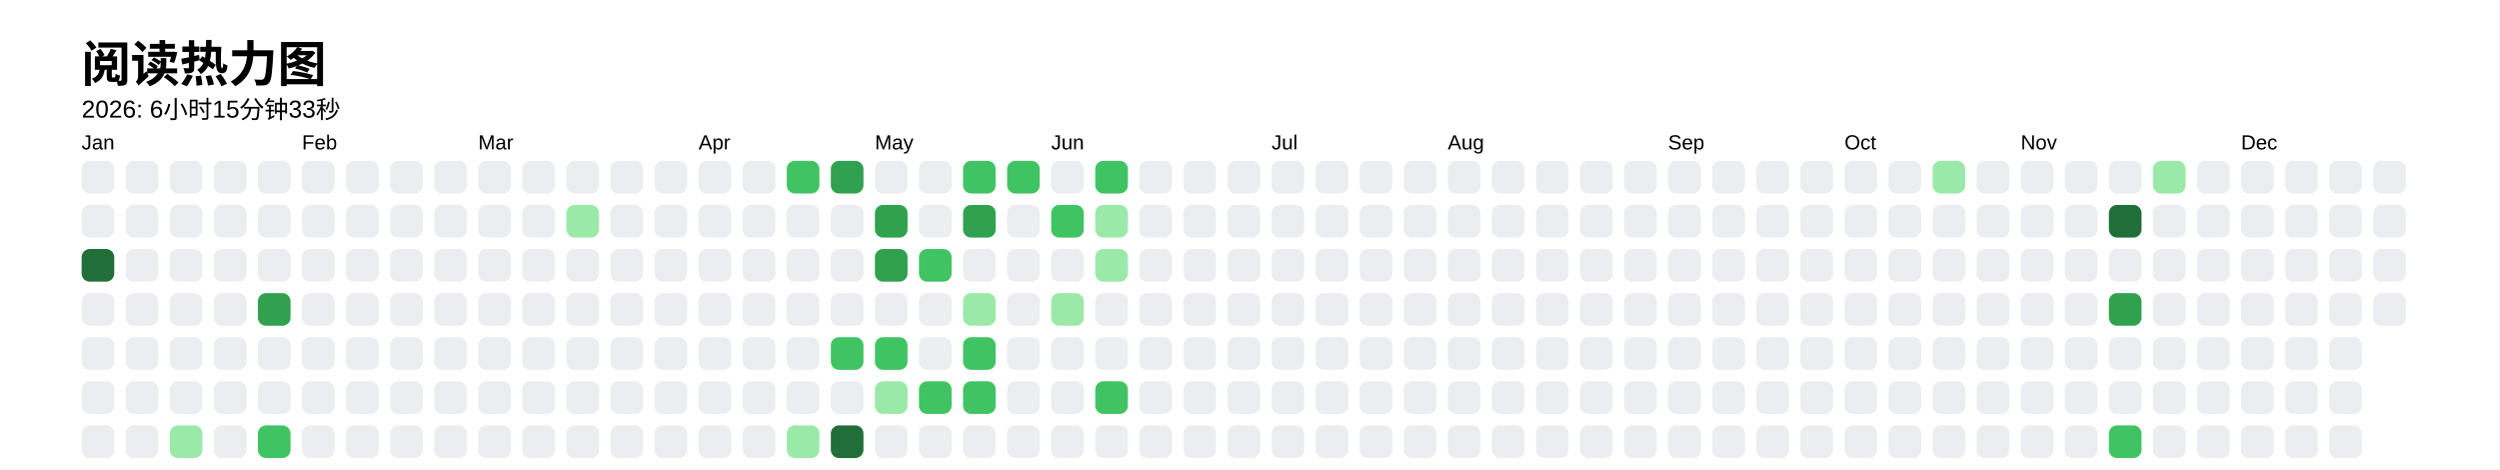
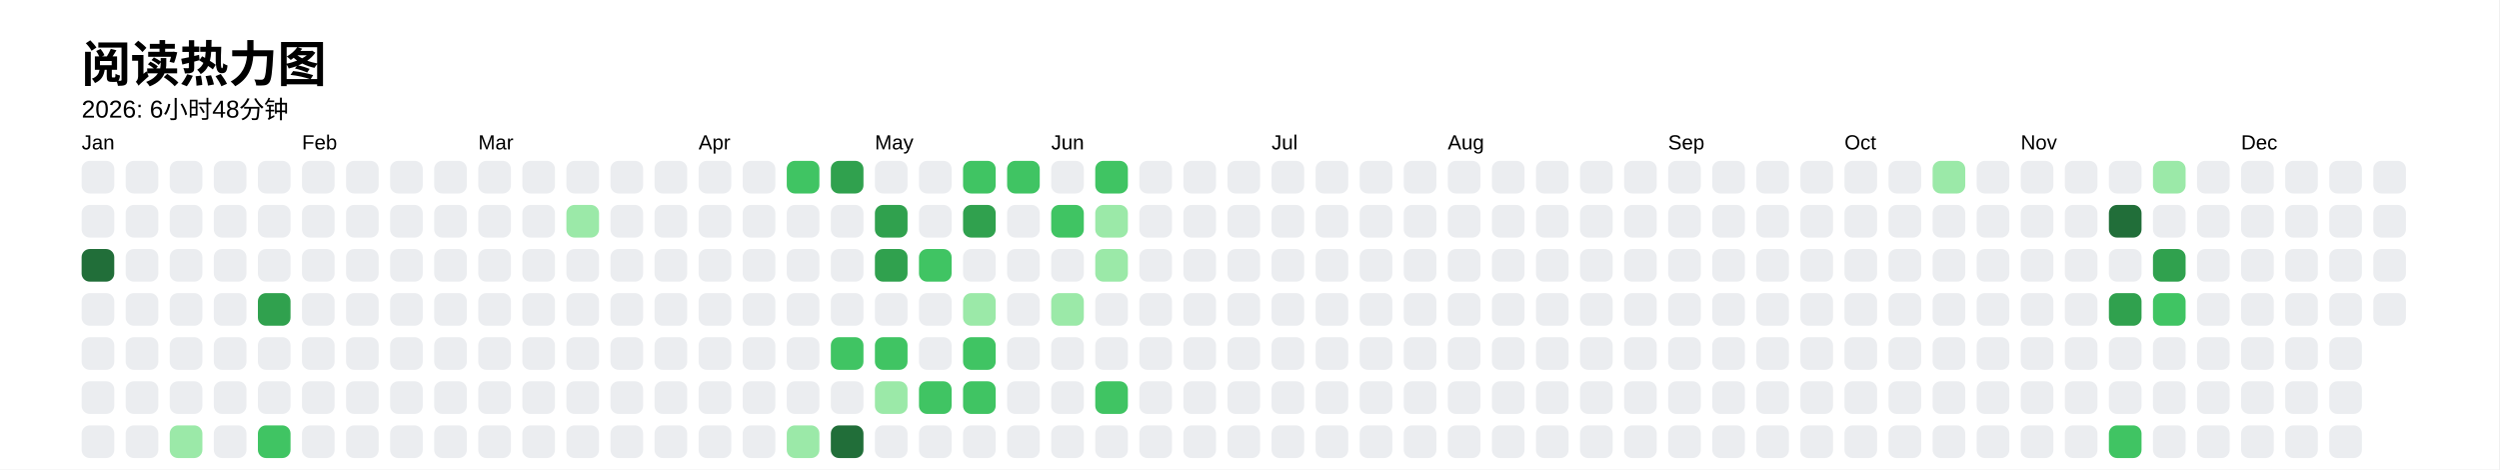
<svg xmlns="http://www.w3.org/2000/svg" baseProfile="full" height="57.5mm" version="1.1" viewBox="0,0,306.2,57.5" width="306.2mm">
  <defs />
  <rect fill="#FFFFFF" height="57.5" width="306.2" x="0" y="0" />
  <text fill="#000000" style="font-size:6px; font-family:Arial; font-weight:bold;" x="10" y="10">阅读热力图</text>
-   <text fill="#000000" style="font-size:3px; font-family:Arial;" x="10" y="14.4">2026: 6小时15分钟33秒</text>
+   <text fill="#000000" style="font-size:3px; font-family:Arial;" x="10" y="14.4">2026: 6小时48分钟</text>
  <text fill="#000000" style="font-size:2.5px; font-family:Arial" x="10" y="18.3">Jan</text>
  <rect fill="#ebedf0" height="4" rx="1" ry="1" width="4" x="10" y="19.7" data-date="2025-12-29" data-seconds="0" />
  <rect fill="#ebedf0" height="4" rx="1" ry="1" width="4" x="10" y="25.1" data-date="2025-12-30" data-seconds="0" />
  <rect fill="#216e39" height="4" rx="1" ry="1" width="4" x="10" y="30.5" data-date="2025-12-31" data-seconds="2280" />
  <rect fill="#ebedf0" height="4" rx="1" ry="1" width="4" x="10" y="35.9" data-date="2026-01-01" data-seconds="0" />
  <rect fill="#ebedf0" height="4" rx="1" ry="1" width="4" x="10" y="41.3" data-date="2026-01-02" data-seconds="0" />
  <rect fill="#ebedf0" height="4" rx="1" ry="1" width="4" x="10" y="46.7" data-date="2026-01-03" data-seconds="0" />
  <rect fill="#ebedf0" height="4" rx="1" ry="1" width="4" x="10" y="52.1" data-date="2026-01-04" data-seconds="0" />
  <rect fill="#ebedf0" height="4" rx="1" ry="1" width="4" x="15.4" y="19.7" data-date="2026-01-05" data-seconds="0" />
  <rect fill="#ebedf0" height="4" rx="1" ry="1" width="4" x="15.4" y="25.1" data-date="2026-01-06" data-seconds="0" />
  <rect fill="#ebedf0" height="4" rx="1" ry="1" width="4" x="15.4" y="30.5" data-date="2026-01-07" data-seconds="0" />
  <rect fill="#ebedf0" height="4" rx="1" ry="1" width="4" x="15.4" y="35.9" data-date="2026-01-08" data-seconds="0" />
  <rect fill="#ebedf0" height="4" rx="1" ry="1" width="4" x="15.4" y="41.3" data-date="2026-01-09" data-seconds="0" />
  <rect fill="#ebedf0" height="4" rx="1" ry="1" width="4" x="15.4" y="46.7" data-date="2026-01-10" data-seconds="0" />
  <rect fill="#ebedf0" height="4" rx="1" ry="1" width="4" x="15.4" y="52.1" data-date="2026-01-11" data-seconds="0" />
  <rect fill="#ebedf0" height="4" rx="1" ry="1" width="4" x="20.8" y="19.7" data-date="2026-01-12" data-seconds="0" />
  <rect fill="#ebedf0" height="4" rx="1" ry="1" width="4" x="20.8" y="25.1" data-date="2026-01-13" data-seconds="0" />
  <rect fill="#ebedf0" height="4" rx="1" ry="1" width="4" x="20.8" y="30.5" data-date="2026-01-14" data-seconds="0" />
  <rect fill="#ebedf0" height="4" rx="1" ry="1" width="4" x="20.8" y="35.9" data-date="2026-01-15" data-seconds="0" />
  <rect fill="#ebedf0" height="4" rx="1" ry="1" width="4" x="20.8" y="41.3" data-date="2026-01-16" data-seconds="0" />
  <rect fill="#ebedf0" height="4" rx="1" ry="1" width="4" x="20.8" y="46.7" data-date="2026-01-17" data-seconds="0" />
  <rect fill="#9be9a8" height="4" rx="1" ry="1" width="4" x="20.8" y="52.1" data-date="2026-01-18" data-seconds="73" />
  <rect fill="#ebedf0" height="4" rx="1" ry="1" width="4" x="26.2" y="19.7" data-date="2026-01-19" data-seconds="0" />
  <rect fill="#ebedf0" height="4" rx="1" ry="1" width="4" x="26.2" y="25.1" data-date="2026-01-20" data-seconds="0" />
  <rect fill="#ebedf0" height="4" rx="1" ry="1" width="4" x="26.2" y="30.5" data-date="2026-01-21" data-seconds="0" />
  <rect fill="#ebedf0" height="4" rx="1" ry="1" width="4" x="26.2" y="35.9" data-date="2026-01-22" data-seconds="0" />
  <rect fill="#ebedf0" height="4" rx="1" ry="1" width="4" x="26.2" y="41.3" data-date="2026-01-23" data-seconds="0" />
  <rect fill="#ebedf0" height="4" rx="1" ry="1" width="4" x="26.2" y="46.7" data-date="2026-01-24" data-seconds="0" />
  <rect fill="#ebedf0" height="4" rx="1" ry="1" width="4" x="26.2" y="52.1" data-date="2026-01-25" data-seconds="0" />
  <rect fill="#ebedf0" height="4" rx="1" ry="1" width="4" x="31.6" y="19.7" data-date="2026-01-26" data-seconds="0" />
  <rect fill="#ebedf0" height="4" rx="1" ry="1" width="4" x="31.6" y="25.1" data-date="2026-01-27" data-seconds="0" />
  <rect fill="#ebedf0" height="4" rx="1" ry="1" width="4" x="31.6" y="30.5" data-date="2026-01-28" data-seconds="0" />
  <rect fill="#30a14e" height="4" rx="1" ry="1" width="4" x="31.6" y="35.9" data-date="2026-01-29" data-seconds="1491" />
  <rect fill="#ebedf0" height="4" rx="1" ry="1" width="4" x="31.6" y="41.3" data-date="2026-01-30" data-seconds="0" />
  <rect fill="#ebedf0" height="4" rx="1" ry="1" width="4" x="31.6" y="46.7" data-date="2026-01-31" data-seconds="0" />
  <rect fill="#40c463" height="4" rx="1" ry="1" width="4" x="31.6" y="52.1" data-date="2026-02-01" data-seconds="843" />
  <text fill="#000000" style="font-size:2.5px; font-family:Arial" x="37.0" y="18.3">Feb</text>
  <rect fill="#ebedf0" height="4" rx="1" ry="1" width="4" x="37.0" y="19.7" data-date="2026-02-02" data-seconds="0" />
  <rect fill="#ebedf0" height="4" rx="1" ry="1" width="4" x="37.0" y="25.1" data-date="2026-02-03" data-seconds="0" />
  <rect fill="#ebedf0" height="4" rx="1" ry="1" width="4" x="37.0" y="30.5" data-date="2026-02-04" data-seconds="0" />
  <rect fill="#ebedf0" height="4" rx="1" ry="1" width="4" x="37.0" y="35.9" data-date="2026-02-05" data-seconds="0" />
  <rect fill="#ebedf0" height="4" rx="1" ry="1" width="4" x="37.0" y="41.3" data-date="2026-02-06" data-seconds="0" />
  <rect fill="#ebedf0" height="4" rx="1" ry="1" width="4" x="37.0" y="46.7" data-date="2026-02-07" data-seconds="0" />
  <rect fill="#ebedf0" height="4" rx="1" ry="1" width="4" x="37.0" y="52.1" data-date="2026-02-08" data-seconds="0" />
  <rect fill="#ebedf0" height="4" rx="1" ry="1" width="4" x="42.4" y="19.7" data-date="2026-02-09" data-seconds="0" />
  <rect fill="#ebedf0" height="4" rx="1" ry="1" width="4" x="42.4" y="25.1" data-date="2026-02-10" data-seconds="0" />
  <rect fill="#ebedf0" height="4" rx="1" ry="1" width="4" x="42.4" y="30.5" data-date="2026-02-11" data-seconds="0" />
  <rect fill="#ebedf0" height="4" rx="1" ry="1" width="4" x="42.4" y="35.9" data-date="2026-02-12" data-seconds="0" />
  <rect fill="#ebedf0" height="4" rx="1" ry="1" width="4" x="42.4" y="41.3" data-date="2026-02-13" data-seconds="0" />
  <rect fill="#ebedf0" height="4" rx="1" ry="1" width="4" x="42.4" y="46.7" data-date="2026-02-14" data-seconds="0" />
  <rect fill="#ebedf0" height="4" rx="1" ry="1" width="4" x="42.4" y="52.1" data-date="2026-02-15" data-seconds="0" />
  <rect fill="#ebedf0" height="4" rx="1" ry="1" width="4" x="47.8" y="19.7" data-date="2026-02-16" data-seconds="0" />
  <rect fill="#ebedf0" height="4" rx="1" ry="1" width="4" x="47.8" y="25.1" data-date="2026-02-17" data-seconds="0" />
  <rect fill="#ebedf0" height="4" rx="1" ry="1" width="4" x="47.8" y="30.5" data-date="2026-02-18" data-seconds="0" />
  <rect fill="#ebedf0" height="4" rx="1" ry="1" width="4" x="47.8" y="35.9" data-date="2026-02-19" data-seconds="0" />
  <rect fill="#ebedf0" height="4" rx="1" ry="1" width="4" x="47.8" y="41.3" data-date="2026-02-20" data-seconds="0" />
  <rect fill="#ebedf0" height="4" rx="1" ry="1" width="4" x="47.8" y="46.7" data-date="2026-02-21" data-seconds="0" />
  <rect fill="#ebedf0" height="4" rx="1" ry="1" width="4" x="47.8" y="52.1" data-date="2026-02-22" data-seconds="0" />
  <rect fill="#ebedf0" height="4" rx="1" ry="1" width="4" x="53.2" y="19.7" data-date="2026-02-23" data-seconds="0" />
  <rect fill="#ebedf0" height="4" rx="1" ry="1" width="4" x="53.2" y="25.1" data-date="2026-02-24" data-seconds="0" />
  <rect fill="#ebedf0" height="4" rx="1" ry="1" width="4" x="53.2" y="30.5" data-date="2026-02-25" data-seconds="0" />
  <rect fill="#ebedf0" height="4" rx="1" ry="1" width="4" x="53.2" y="35.9" data-date="2026-02-26" data-seconds="0" />
  <rect fill="#ebedf0" height="4" rx="1" ry="1" width="4" x="53.2" y="41.3" data-date="2026-02-27" data-seconds="0" />
  <rect fill="#ebedf0" height="4" rx="1" ry="1" width="4" x="53.2" y="46.7" data-date="2026-02-28" data-seconds="0" />
  <rect fill="#ebedf0" height="4" rx="1" ry="1" width="4" x="53.2" y="52.1" data-date="2026-03-01" data-seconds="0" />
  <text fill="#000000" style="font-size:2.5px; font-family:Arial" x="58.6" y="18.3">Mar</text>
  <rect fill="#ebedf0" height="4" rx="1" ry="1" width="4" x="58.6" y="19.7" data-date="2026-03-02" data-seconds="0" />
  <rect fill="#ebedf0" height="4" rx="1" ry="1" width="4" x="58.6" y="25.1" data-date="2026-03-03" data-seconds="0" />
  <rect fill="#ebedf0" height="4" rx="1" ry="1" width="4" x="58.6" y="30.5" data-date="2026-03-04" data-seconds="0" />
  <rect fill="#ebedf0" height="4" rx="1" ry="1" width="4" x="58.6" y="35.9" data-date="2026-03-05" data-seconds="0" />
  <rect fill="#ebedf0" height="4" rx="1" ry="1" width="4" x="58.6" y="41.3" data-date="2026-03-06" data-seconds="0" />
  <rect fill="#ebedf0" height="4" rx="1" ry="1" width="4" x="58.6" y="46.7" data-date="2026-03-07" data-seconds="0" />
  <rect fill="#ebedf0" height="4" rx="1" ry="1" width="4" x="58.6" y="52.1" data-date="2026-03-08" data-seconds="0" />
  <rect fill="#ebedf0" height="4" rx="1" ry="1" width="4" x="64" y="19.7" data-date="2026-03-09" data-seconds="0" />
  <rect fill="#ebedf0" height="4" rx="1" ry="1" width="4" x="64" y="25.1" data-date="2026-03-10" data-seconds="0" />
  <rect fill="#ebedf0" height="4" rx="1" ry="1" width="4" x="64" y="30.5" data-date="2026-03-11" data-seconds="0" />
  <rect fill="#ebedf0" height="4" rx="1" ry="1" width="4" x="64" y="35.9" data-date="2026-03-12" data-seconds="0" />
  <rect fill="#ebedf0" height="4" rx="1" ry="1" width="4" x="64" y="41.3" data-date="2026-03-13" data-seconds="0" />
  <rect fill="#ebedf0" height="4" rx="1" ry="1" width="4" x="64" y="46.7" data-date="2026-03-14" data-seconds="0" />
  <rect fill="#ebedf0" height="4" rx="1" ry="1" width="4" x="64" y="52.1" data-date="2026-03-15" data-seconds="0" />
  <rect fill="#ebedf0" height="4" rx="1" ry="1" width="4" x="69.4" y="19.7" data-date="2026-03-16" data-seconds="0" />
  <rect fill="#9be9a8" height="4" rx="1" ry="1" width="4" x="69.4" y="25.1" data-date="2026-03-17" data-seconds="78" />
  <rect fill="#ebedf0" height="4" rx="1" ry="1" width="4" x="69.4" y="30.5" data-date="2026-03-18" data-seconds="0" />
  <rect fill="#ebedf0" height="4" rx="1" ry="1" width="4" x="69.4" y="35.9" data-date="2026-03-19" data-seconds="0" />
  <rect fill="#ebedf0" height="4" rx="1" ry="1" width="4" x="69.4" y="41.3" data-date="2026-03-20" data-seconds="0" />
  <rect fill="#ebedf0" height="4" rx="1" ry="1" width="4" x="69.4" y="46.7" data-date="2026-03-21" data-seconds="0" />
  <rect fill="#ebedf0" height="4" rx="1" ry="1" width="4" x="69.4" y="52.1" data-date="2026-03-22" data-seconds="0" />
  <rect fill="#ebedf0" height="4" rx="1" ry="1" width="4" x="74.8" y="19.7" data-date="2026-03-23" data-seconds="0" />
  <rect fill="#ebedf0" height="4" rx="1" ry="1" width="4" x="74.8" y="25.1" data-date="2026-03-24" data-seconds="0" />
  <rect fill="#ebedf0" height="4" rx="1" ry="1" width="4" x="74.8" y="30.5" data-date="2026-03-25" data-seconds="0" />
  <rect fill="#ebedf0" height="4" rx="1" ry="1" width="4" x="74.8" y="35.9" data-date="2026-03-26" data-seconds="0" />
  <rect fill="#ebedf0" height="4" rx="1" ry="1" width="4" x="74.8" y="41.3" data-date="2026-03-27" data-seconds="0" />
  <rect fill="#ebedf0" height="4" rx="1" ry="1" width="4" x="74.8" y="46.7" data-date="2026-03-28" data-seconds="0" />
  <rect fill="#ebedf0" height="4" rx="1" ry="1" width="4" x="74.8" y="52.1" data-date="2026-03-29" data-seconds="0" />
  <rect fill="#ebedf0" height="4" rx="1" ry="1" width="4" x="80.2" y="19.7" data-date="2026-03-30" data-seconds="0" />
  <rect fill="#ebedf0" height="4" rx="1" ry="1" width="4" x="80.2" y="25.1" data-date="2026-03-31" data-seconds="0" />
  <rect fill="#ebedf0" height="4" rx="1" ry="1" width="4" x="80.2" y="30.5" data-date="2026-04-01" data-seconds="0" />
  <rect fill="#ebedf0" height="4" rx="1" ry="1" width="4" x="80.2" y="35.9" data-date="2026-04-02" data-seconds="0" />
  <rect fill="#ebedf0" height="4" rx="1" ry="1" width="4" x="80.2" y="41.3" data-date="2026-04-03" data-seconds="0" />
  <rect fill="#ebedf0" height="4" rx="1" ry="1" width="4" x="80.2" y="46.7" data-date="2026-04-04" data-seconds="0" />
  <rect fill="#ebedf0" height="4" rx="1" ry="1" width="4" x="80.2" y="52.1" data-date="2026-04-05" data-seconds="0" />
  <text fill="#000000" style="font-size:2.5px; font-family:Arial" x="85.6" y="18.3">Apr</text>
  <rect fill="#ebedf0" height="4" rx="1" ry="1" width="4" x="85.6" y="19.7" data-date="2026-04-06" data-seconds="0" />
  <rect fill="#ebedf0" height="4" rx="1" ry="1" width="4" x="85.6" y="25.1" data-date="2026-04-07" data-seconds="0" />
  <rect fill="#ebedf0" height="4" rx="1" ry="1" width="4" x="85.6" y="30.5" data-date="2026-04-08" data-seconds="0" />
  <rect fill="#ebedf0" height="4" rx="1" ry="1" width="4" x="85.6" y="35.9" data-date="2026-04-09" data-seconds="0" />
  <rect fill="#ebedf0" height="4" rx="1" ry="1" width="4" x="85.6" y="41.3" data-date="2026-04-10" data-seconds="0" />
  <rect fill="#ebedf0" height="4" rx="1" ry="1" width="4" x="85.6" y="46.7" data-date="2026-04-11" data-seconds="0" />
  <rect fill="#ebedf0" height="4" rx="1" ry="1" width="4" x="85.6" y="52.1" data-date="2026-04-12" data-seconds="0" />
  <rect fill="#ebedf0" height="4" rx="1" ry="1" width="4" x="91" y="19.7" data-date="2026-04-13" data-seconds="0" />
  <rect fill="#ebedf0" height="4" rx="1" ry="1" width="4" x="91" y="25.1" data-date="2026-04-14" data-seconds="0" />
  <rect fill="#ebedf0" height="4" rx="1" ry="1" width="4" x="91" y="30.5" data-date="2026-04-15" data-seconds="0" />
  <rect fill="#ebedf0" height="4" rx="1" ry="1" width="4" x="91" y="35.9" data-date="2026-04-16" data-seconds="0" />
  <rect fill="#ebedf0" height="4" rx="1" ry="1" width="4" x="91" y="41.3" data-date="2026-04-17" data-seconds="0" />
  <rect fill="#ebedf0" height="4" rx="1" ry="1" width="4" x="91" y="46.7" data-date="2026-04-18" data-seconds="0" />
  <rect fill="#ebedf0" height="4" rx="1" ry="1" width="4" x="91" y="52.1" data-date="2026-04-19" data-seconds="0" />
  <rect fill="#40c463" height="4" rx="1" ry="1" width="4" x="96.4" y="19.7" data-date="2026-04-20" data-seconds="893" />
  <rect fill="#ebedf0" height="4" rx="1" ry="1" width="4" x="96.4" y="25.1" data-date="2026-04-21" data-seconds="0" />
  <rect fill="#ebedf0" height="4" rx="1" ry="1" width="4" x="96.4" y="30.5" data-date="2026-04-22" data-seconds="0" />
  <rect fill="#ebedf0" height="4" rx="1" ry="1" width="4" x="96.4" y="35.9" data-date="2026-04-23" data-seconds="0" />
  <rect fill="#ebedf0" height="4" rx="1" ry="1" width="4" x="96.4" y="41.3" data-date="2026-04-24" data-seconds="0" />
  <rect fill="#ebedf0" height="4" rx="1" ry="1" width="4" x="96.4" y="46.7" data-date="2026-04-25" data-seconds="0" />
  <rect fill="#9be9a8" height="4" rx="1" ry="1" width="4" x="96.4" y="52.1" data-date="2026-04-26" data-seconds="203" />
  <rect fill="#30a14e" height="4" rx="1" ry="1" width="4" x="101.8" y="19.7" data-date="2026-04-27" data-seconds="1468" />
  <rect fill="#ebedf0" height="4" rx="1" ry="1" width="4" x="101.8" y="25.1" data-date="2026-04-28" data-seconds="0" />
  <rect fill="#ebedf0" height="4" rx="1" ry="1" width="4" x="101.8" y="30.5" data-date="2026-04-29" data-seconds="0" />
  <rect fill="#ebedf0" height="4" rx="1" ry="1" width="4" x="101.8" y="35.9" data-date="2026-04-30" data-seconds="0" />
  <rect fill="#40c463" height="4" rx="1" ry="1" width="4" x="101.8" y="41.3" data-date="2026-05-01" data-seconds="575" />
  <rect fill="#ebedf0" height="4" rx="1" ry="1" width="4" x="101.8" y="46.7" data-date="2026-05-02" data-seconds="0" />
  <rect fill="#216e39" height="4" rx="1" ry="1" width="4" x="101.8" y="52.1" data-date="2026-05-03" data-seconds="1859" />
  <text fill="#000000" style="font-size:2.5px; font-family:Arial" x="107.2" y="18.3">May</text>
  <rect fill="#ebedf0" height="4" rx="1" ry="1" width="4" x="107.2" y="19.7" data-date="2026-05-04" data-seconds="0" />
  <rect fill="#30a14e" height="4" rx="1" ry="1" width="4" x="107.2" y="25.1" data-date="2026-05-05" data-seconds="1794" />
  <rect fill="#30a14e" height="4" rx="1" ry="1" width="4" x="107.2" y="30.5" data-date="2026-05-06" data-seconds="1505" />
  <rect fill="#ebedf0" height="4" rx="1" ry="1" width="4" x="107.2" y="35.9" data-date="2026-05-07" data-seconds="0" />
  <rect fill="#40c463" height="4" rx="1" ry="1" width="4" x="107.2" y="41.3" data-date="2026-05-08" data-seconds="470" />
  <rect fill="#9be9a8" height="4" rx="1" ry="1" width="4" x="107.2" y="46.7" data-date="2026-05-09" data-seconds="222" />
  <rect fill="#ebedf0" height="4" rx="1" ry="1" width="4" x="107.2" y="52.1" data-date="2026-05-10" data-seconds="0" />
  <rect fill="#ebedf0" height="4" rx="1" ry="1" width="4" x="112.6" y="19.7" data-date="2026-05-11" data-seconds="0" />
  <rect fill="#ebedf0" height="4" rx="1" ry="1" width="4" x="112.6" y="25.1" data-date="2026-05-12" data-seconds="0" />
  <rect fill="#40c463" height="4" rx="1" ry="1" width="4" x="112.6" y="30.5" data-date="2026-05-13" data-seconds="659" />
  <rect fill="#ebedf0" height="4" rx="1" ry="1" width="4" x="112.6" y="35.9" data-date="2026-05-14" data-seconds="0" />
  <rect fill="#ebedf0" height="4" rx="1" ry="1" width="4" x="112.6" y="41.3" data-date="2026-05-15" data-seconds="0" />
  <rect fill="#40c463" height="4" rx="1" ry="1" width="4" x="112.6" y="46.7" data-date="2026-05-16" data-seconds="457" />
  <rect fill="#ebedf0" height="4" rx="1" ry="1" width="4" x="112.6" y="52.1" data-date="2026-05-17" data-seconds="0" />
  <rect fill="#40c463" height="4" rx="1" ry="1" width="4" x="118" y="19.7" data-date="2026-05-18" data-seconds="334" />
  <rect fill="#30a14e" height="4" rx="1" ry="1" width="4" x="118" y="25.1" data-date="2026-05-19" data-seconds="1150" />
  <rect fill="#ebedf0" height="4" rx="1" ry="1" width="4" x="118" y="30.5" data-date="2026-05-20" data-seconds="0" />
  <rect fill="#9be9a8" height="4" rx="1" ry="1" width="4" x="118" y="35.9" data-date="2026-05-21" data-seconds="105" />
  <rect fill="#40c463" height="4" rx="1" ry="1" width="4" x="118" y="41.3" data-date="2026-05-22" data-seconds="557" />
  <rect fill="#40c463" height="4" rx="1" ry="1" width="4" x="118" y="46.7" data-date="2026-05-23" data-seconds="303" />
  <rect fill="#ebedf0" height="4" rx="1" ry="1" width="4" x="118" y="52.1" data-date="2026-05-24" data-seconds="0" />
  <rect fill="#40c463" height="4" rx="1" ry="1" width="4" x="123.4" y="19.7" data-date="2026-05-25" data-seconds="599" />
  <rect fill="#ebedf0" height="4" rx="1" ry="1" width="4" x="123.4" y="25.1" data-date="2026-05-26" data-seconds="0" />
  <rect fill="#ebedf0" height="4" rx="1" ry="1" width="4" x="123.4" y="30.5" data-date="2026-05-27" data-seconds="0" />
  <rect fill="#ebedf0" height="4" rx="1" ry="1" width="4" x="123.4" y="35.9" data-date="2026-05-28" data-seconds="0" />
  <rect fill="#ebedf0" height="4" rx="1" ry="1" width="4" x="123.4" y="41.3" data-date="2026-05-29" data-seconds="0" />
  <rect fill="#ebedf0" height="4" rx="1" ry="1" width="4" x="123.4" y="46.7" data-date="2026-05-30" data-seconds="0" />
  <rect fill="#ebedf0" height="4" rx="1" ry="1" width="4" x="123.4" y="52.1" data-date="2026-05-31" data-seconds="0" />
  <text fill="#000000" style="font-size:2.5px; font-family:Arial" x="128.8" y="18.3">Jun</text>
  <rect fill="#ebedf0" height="4" rx="1" ry="1" width="4" x="128.8" y="19.7" data-date="2026-06-01" data-seconds="0" />
  <rect fill="#40c463" height="4" rx="1" ry="1" width="4" x="128.8" y="25.1" data-date="2026-06-02" data-seconds="613" />
  <rect fill="#ebedf0" height="4" rx="1" ry="1" width="4" x="128.8" y="30.5" data-date="2026-06-03" data-seconds="0" />
  <rect fill="#9be9a8" height="4" rx="1" ry="1" width="4" x="128.8" y="35.9" data-date="2026-06-04" data-seconds="194" />
  <rect fill="#ebedf0" height="4" rx="1" ry="1" width="4" x="128.8" y="41.3" data-date="2026-06-05" data-seconds="0" />
  <rect fill="#ebedf0" height="4" rx="1" ry="1" width="4" x="128.8" y="46.7" data-date="2026-06-06" data-seconds="0" />
  <rect fill="#ebedf0" height="4" rx="1" ry="1" width="4" x="128.8" y="52.1" data-date="2026-06-07" data-seconds="0" />
  <rect fill="#40c463" height="4" rx="1" ry="1" width="4" x="134.2" y="19.7" data-date="2026-06-08" data-seconds="532" />
  <rect fill="#9be9a8" height="4" rx="1" ry="1" width="4" x="134.2" y="25.1" data-date="2026-06-09" data-seconds="283" />
  <rect fill="#9be9a8" height="4" rx="1" ry="1" width="4" x="134.2" y="30.5" data-date="2026-06-10" data-seconds="119" />
  <rect fill="#ebedf0" height="4" rx="1" ry="1" width="4" x="134.2" y="35.9" data-date="2026-06-11" data-seconds="0" />
  <rect fill="#ebedf0" height="4" rx="1" ry="1" width="4" x="134.2" y="41.3" data-date="2026-06-12" data-seconds="0" />
  <rect fill="#40c463" height="4" rx="1" ry="1" width="4" x="134.2" y="46.7" data-date="2026-06-13" data-seconds="637" />
  <rect fill="#ebedf0" height="4" rx="1" ry="1" width="4" x="134.2" y="52.1" data-date="2026-06-14" data-seconds="0" />
  <rect fill="#ebedf0" height="4" rx="1" ry="1" width="4" x="139.6" y="19.7" data-date="2026-06-15" data-seconds="0" />
  <rect fill="#ebedf0" height="4" rx="1" ry="1" width="4" x="139.6" y="25.1" data-date="2026-06-16" data-seconds="0" />
  <rect fill="#ebedf0" height="4" rx="1" ry="1" width="4" x="139.6" y="30.5" data-date="2026-06-17" data-seconds="0" />
  <rect fill="#ebedf0" height="4" rx="1" ry="1" width="4" x="139.6" y="35.9" data-date="2026-06-18" data-seconds="0" />
  <rect fill="#ebedf0" height="4" rx="1" ry="1" width="4" x="139.6" y="41.3" data-date="2026-06-19" data-seconds="0" />
  <rect fill="#ebedf0" height="4" rx="1" ry="1" width="4" x="139.6" y="46.7" data-date="2026-06-20" data-seconds="0" />
  <rect fill="#ebedf0" height="4" rx="1" ry="1" width="4" x="139.6" y="52.1" data-date="2026-06-21" data-seconds="0" />
  <rect fill="#ebedf0" height="4" rx="1" ry="1" width="4" x="145" y="19.7" data-date="2026-06-22" data-seconds="0" />
  <rect fill="#ebedf0" height="4" rx="1" ry="1" width="4" x="145" y="25.1" data-date="2026-06-23" data-seconds="0" />
  <rect fill="#ebedf0" height="4" rx="1" ry="1" width="4" x="145" y="30.5" data-date="2026-06-24" data-seconds="0" />
  <rect fill="#ebedf0" height="4" rx="1" ry="1" width="4" x="145" y="35.9" data-date="2026-06-25" data-seconds="0" />
  <rect fill="#ebedf0" height="4" rx="1" ry="1" width="4" x="145" y="41.3" data-date="2026-06-26" data-seconds="0" />
  <rect fill="#ebedf0" height="4" rx="1" ry="1" width="4" x="145" y="46.7" data-date="2026-06-27" data-seconds="0" />
  <rect fill="#ebedf0" height="4" rx="1" ry="1" width="4" x="145" y="52.1" data-date="2026-06-28" data-seconds="0" />
  <rect fill="#ebedf0" height="4" rx="1" ry="1" width="4" x="150.4" y="19.7" data-date="2026-06-29" data-seconds="0" />
  <rect fill="#ebedf0" height="4" rx="1" ry="1" width="4" x="150.4" y="25.1" data-date="2026-06-30" data-seconds="0" />
  <rect fill="#ebedf0" height="4" rx="1" ry="1" width="4" x="150.4" y="30.5" data-date="2026-07-01" data-seconds="0" />
  <rect fill="#ebedf0" height="4" rx="1" ry="1" width="4" x="150.4" y="35.9" data-date="2026-07-02" data-seconds="0" />
  <rect fill="#ebedf0" height="4" rx="1" ry="1" width="4" x="150.4" y="41.3" data-date="2026-07-03" data-seconds="0" />
  <rect fill="#ebedf0" height="4" rx="1" ry="1" width="4" x="150.4" y="46.7" data-date="2026-07-04" data-seconds="0" />
  <rect fill="#ebedf0" height="4" rx="1" ry="1" width="4" x="150.4" y="52.1" data-date="2026-07-05" data-seconds="0" />
  <text fill="#000000" style="font-size:2.5px; font-family:Arial" x="155.8" y="18.3">Jul</text>
  <rect fill="#ebedf0" height="4" rx="1" ry="1" width="4" x="155.8" y="19.7" data-date="2026-07-06" data-seconds="0" />
  <rect fill="#ebedf0" height="4" rx="1" ry="1" width="4" x="155.8" y="25.1" data-date="2026-07-07" data-seconds="0" />
  <rect fill="#ebedf0" height="4" rx="1" ry="1" width="4" x="155.8" y="30.5" data-date="2026-07-08" data-seconds="0" />
  <rect fill="#ebedf0" height="4" rx="1" ry="1" width="4" x="155.8" y="35.9" data-date="2026-07-09" data-seconds="0" />
  <rect fill="#ebedf0" height="4" rx="1" ry="1" width="4" x="155.8" y="41.3" data-date="2026-07-10" data-seconds="0" />
  <rect fill="#ebedf0" height="4" rx="1" ry="1" width="4" x="155.8" y="46.7" data-date="2026-07-11" data-seconds="0" />
  <rect fill="#ebedf0" height="4" rx="1" ry="1" width="4" x="155.8" y="52.1" data-date="2026-07-12" data-seconds="0" />
  <rect fill="#ebedf0" height="4" rx="1" ry="1" width="4" x="161.2" y="19.7" data-date="2026-07-13" data-seconds="0" />
  <rect fill="#ebedf0" height="4" rx="1" ry="1" width="4" x="161.2" y="25.1" data-date="2026-07-14" data-seconds="0" />
  <rect fill="#ebedf0" height="4" rx="1" ry="1" width="4" x="161.2" y="30.5" data-date="2026-07-15" data-seconds="0" />
  <rect fill="#ebedf0" height="4" rx="1" ry="1" width="4" x="161.2" y="35.9" data-date="2026-07-16" data-seconds="0" />
  <rect fill="#ebedf0" height="4" rx="1" ry="1" width="4" x="161.2" y="41.3" data-date="2026-07-17" data-seconds="0" />
  <rect fill="#ebedf0" height="4" rx="1" ry="1" width="4" x="161.2" y="46.7" data-date="2026-07-18" data-seconds="0" />
  <rect fill="#ebedf0" height="4" rx="1" ry="1" width="4" x="161.2" y="52.1" data-date="2026-07-19" data-seconds="0" />
  <rect fill="#ebedf0" height="4" rx="1" ry="1" width="4" x="166.6" y="19.7" data-date="2026-07-20" data-seconds="0" />
  <rect fill="#ebedf0" height="4" rx="1" ry="1" width="4" x="166.6" y="25.1" data-date="2026-07-21" data-seconds="0" />
  <rect fill="#ebedf0" height="4" rx="1" ry="1" width="4" x="166.6" y="30.5" data-date="2026-07-22" data-seconds="0" />
  <rect fill="#ebedf0" height="4" rx="1" ry="1" width="4" x="166.6" y="35.9" data-date="2026-07-23" data-seconds="0" />
  <rect fill="#ebedf0" height="4" rx="1" ry="1" width="4" x="166.6" y="41.3" data-date="2026-07-24" data-seconds="0" />
  <rect fill="#ebedf0" height="4" rx="1" ry="1" width="4" x="166.6" y="46.7" data-date="2026-07-25" data-seconds="0" />
  <rect fill="#ebedf0" height="4" rx="1" ry="1" width="4" x="166.6" y="52.1" data-date="2026-07-26" data-seconds="0" />
  <rect fill="#ebedf0" height="4" rx="1" ry="1" width="4" x="172" y="19.7" data-date="2026-07-27" data-seconds="0" />
  <rect fill="#ebedf0" height="4" rx="1" ry="1" width="4" x="172" y="25.1" data-date="2026-07-28" data-seconds="0" />
  <rect fill="#ebedf0" height="4" rx="1" ry="1" width="4" x="172" y="30.5" data-date="2026-07-29" data-seconds="0" />
  <rect fill="#ebedf0" height="4" rx="1" ry="1" width="4" x="172" y="35.9" data-date="2026-07-30" data-seconds="0" />
  <rect fill="#ebedf0" height="4" rx="1" ry="1" width="4" x="172" y="41.3" data-date="2026-07-31" data-seconds="0" />
  <rect fill="#ebedf0" height="4" rx="1" ry="1" width="4" x="172" y="46.7" data-date="2026-08-01" data-seconds="0" />
  <rect fill="#ebedf0" height="4" rx="1" ry="1" width="4" x="172" y="52.1" data-date="2026-08-02" data-seconds="0" />
  <text fill="#000000" style="font-size:2.5px; font-family:Arial" x="177.4" y="18.3">Aug</text>
  <rect fill="#ebedf0" height="4" rx="1" ry="1" width="4" x="177.4" y="19.7" data-date="2026-08-03" data-seconds="0" />
  <rect fill="#ebedf0" height="4" rx="1" ry="1" width="4" x="177.4" y="25.1" data-date="2026-08-04" data-seconds="0" />
  <rect fill="#ebedf0" height="4" rx="1" ry="1" width="4" x="177.4" y="30.5" data-date="2026-08-05" data-seconds="0" />
  <rect fill="#ebedf0" height="4" rx="1" ry="1" width="4" x="177.4" y="35.9" data-date="2026-08-06" data-seconds="0" />
  <rect fill="#ebedf0" height="4" rx="1" ry="1" width="4" x="177.4" y="41.3" data-date="2026-08-07" data-seconds="0" />
  <rect fill="#ebedf0" height="4" rx="1" ry="1" width="4" x="177.4" y="46.7" data-date="2026-08-08" data-seconds="0" />
  <rect fill="#ebedf0" height="4" rx="1" ry="1" width="4" x="177.4" y="52.1" data-date="2026-08-09" data-seconds="0" />
  <rect fill="#ebedf0" height="4" rx="1" ry="1" width="4" x="182.8" y="19.7" data-date="2026-08-10" data-seconds="0" />
  <rect fill="#ebedf0" height="4" rx="1" ry="1" width="4" x="182.8" y="25.1" data-date="2026-08-11" data-seconds="0" />
  <rect fill="#ebedf0" height="4" rx="1" ry="1" width="4" x="182.8" y="30.5" data-date="2026-08-12" data-seconds="0" />
  <rect fill="#ebedf0" height="4" rx="1" ry="1" width="4" x="182.8" y="35.9" data-date="2026-08-13" data-seconds="0" />
  <rect fill="#ebedf0" height="4" rx="1" ry="1" width="4" x="182.8" y="41.3" data-date="2026-08-14" data-seconds="0" />
  <rect fill="#ebedf0" height="4" rx="1" ry="1" width="4" x="182.8" y="46.7" data-date="2026-08-15" data-seconds="0" />
  <rect fill="#ebedf0" height="4" rx="1" ry="1" width="4" x="182.8" y="52.1" data-date="2026-08-16" data-seconds="0" />
  <rect fill="#ebedf0" height="4" rx="1" ry="1" width="4" x="188.2" y="19.7" data-date="2026-08-17" data-seconds="0" />
  <rect fill="#ebedf0" height="4" rx="1" ry="1" width="4" x="188.2" y="25.1" data-date="2026-08-18" data-seconds="0" />
  <rect fill="#ebedf0" height="4" rx="1" ry="1" width="4" x="188.2" y="30.5" data-date="2026-08-19" data-seconds="0" />
  <rect fill="#ebedf0" height="4" rx="1" ry="1" width="4" x="188.2" y="35.9" data-date="2026-08-20" data-seconds="0" />
  <rect fill="#ebedf0" height="4" rx="1" ry="1" width="4" x="188.2" y="41.3" data-date="2026-08-21" data-seconds="0" />
  <rect fill="#ebedf0" height="4" rx="1" ry="1" width="4" x="188.2" y="46.7" data-date="2026-08-22" data-seconds="0" />
  <rect fill="#ebedf0" height="4" rx="1" ry="1" width="4" x="188.2" y="52.1" data-date="2026-08-23" data-seconds="0" />
  <rect fill="#ebedf0" height="4" rx="1" ry="1" width="4" x="193.6" y="19.7" data-date="2026-08-24" data-seconds="0" />
  <rect fill="#ebedf0" height="4" rx="1" ry="1" width="4" x="193.6" y="25.1" data-date="2026-08-25" data-seconds="0" />
  <rect fill="#ebedf0" height="4" rx="1" ry="1" width="4" x="193.6" y="30.5" data-date="2026-08-26" data-seconds="0" />
  <rect fill="#ebedf0" height="4" rx="1" ry="1" width="4" x="193.6" y="35.9" data-date="2026-08-27" data-seconds="0" />
  <rect fill="#ebedf0" height="4" rx="1" ry="1" width="4" x="193.6" y="41.3" data-date="2026-08-28" data-seconds="0" />
  <rect fill="#ebedf0" height="4" rx="1" ry="1" width="4" x="193.6" y="46.7" data-date="2026-08-29" data-seconds="0" />
  <rect fill="#ebedf0" height="4" rx="1" ry="1" width="4" x="193.6" y="52.1" data-date="2026-08-30" data-seconds="0" />
  <rect fill="#ebedf0" height="4" rx="1" ry="1" width="4" x="199" y="19.7" data-date="2026-08-31" data-seconds="0" />
  <rect fill="#ebedf0" height="4" rx="1" ry="1" width="4" x="199" y="25.1" data-date="2026-09-01" data-seconds="0" />
  <rect fill="#ebedf0" height="4" rx="1" ry="1" width="4" x="199" y="30.5" data-date="2026-09-02" data-seconds="0" />
  <rect fill="#ebedf0" height="4" rx="1" ry="1" width="4" x="199" y="35.9" data-date="2026-09-03" data-seconds="0" />
  <rect fill="#ebedf0" height="4" rx="1" ry="1" width="4" x="199" y="41.3" data-date="2026-09-04" data-seconds="0" />
  <rect fill="#ebedf0" height="4" rx="1" ry="1" width="4" x="199" y="46.7" data-date="2026-09-05" data-seconds="0" />
  <rect fill="#ebedf0" height="4" rx="1" ry="1" width="4" x="199" y="52.1" data-date="2026-09-06" data-seconds="0" />
  <text fill="#000000" style="font-size:2.5px; font-family:Arial" x="204.4" y="18.3">Sep</text>
  <rect fill="#ebedf0" height="4" rx="1" ry="1" width="4" x="204.4" y="19.7" data-date="2026-09-07" data-seconds="0" />
  <rect fill="#ebedf0" height="4" rx="1" ry="1" width="4" x="204.4" y="25.1" data-date="2026-09-08" data-seconds="0" />
  <rect fill="#ebedf0" height="4" rx="1" ry="1" width="4" x="204.4" y="30.5" data-date="2026-09-09" data-seconds="0" />
  <rect fill="#ebedf0" height="4" rx="1" ry="1" width="4" x="204.4" y="35.9" data-date="2026-09-10" data-seconds="0" />
  <rect fill="#ebedf0" height="4" rx="1" ry="1" width="4" x="204.4" y="41.3" data-date="2026-09-11" data-seconds="0" />
  <rect fill="#ebedf0" height="4" rx="1" ry="1" width="4" x="204.4" y="46.7" data-date="2026-09-12" data-seconds="0" />
  <rect fill="#ebedf0" height="4" rx="1" ry="1" width="4" x="204.4" y="52.1" data-date="2026-09-13" data-seconds="0" />
  <rect fill="#ebedf0" height="4" rx="1" ry="1" width="4" x="209.8" y="19.7" data-date="2026-09-14" data-seconds="0" />
  <rect fill="#ebedf0" height="4" rx="1" ry="1" width="4" x="209.8" y="25.1" data-date="2026-09-15" data-seconds="0" />
  <rect fill="#ebedf0" height="4" rx="1" ry="1" width="4" x="209.8" y="30.5" data-date="2026-09-16" data-seconds="0" />
  <rect fill="#ebedf0" height="4" rx="1" ry="1" width="4" x="209.8" y="35.9" data-date="2026-09-17" data-seconds="0" />
  <rect fill="#ebedf0" height="4" rx="1" ry="1" width="4" x="209.8" y="41.3" data-date="2026-09-18" data-seconds="0" />
  <rect fill="#ebedf0" height="4" rx="1" ry="1" width="4" x="209.8" y="46.7" data-date="2026-09-19" data-seconds="0" />
  <rect fill="#ebedf0" height="4" rx="1" ry="1" width="4" x="209.8" y="52.1" data-date="2026-09-20" data-seconds="0" />
  <rect fill="#ebedf0" height="4" rx="1" ry="1" width="4" x="215.2" y="19.7" data-date="2026-09-21" data-seconds="0" />
  <rect fill="#ebedf0" height="4" rx="1" ry="1" width="4" x="215.2" y="25.1" data-date="2026-09-22" data-seconds="0" />
  <rect fill="#ebedf0" height="4" rx="1" ry="1" width="4" x="215.2" y="30.5" data-date="2026-09-23" data-seconds="0" />
  <rect fill="#ebedf0" height="4" rx="1" ry="1" width="4" x="215.2" y="35.9" data-date="2026-09-24" data-seconds="0" />
  <rect fill="#ebedf0" height="4" rx="1" ry="1" width="4" x="215.2" y="41.3" data-date="2026-09-25" data-seconds="0" />
  <rect fill="#ebedf0" height="4" rx="1" ry="1" width="4" x="215.2" y="46.7" data-date="2026-09-26" data-seconds="0" />
  <rect fill="#ebedf0" height="4" rx="1" ry="1" width="4" x="215.2" y="52.1" data-date="2026-09-27" data-seconds="0" />
  <rect fill="#ebedf0" height="4" rx="1" ry="1" width="4" x="220.6" y="19.7" data-date="2026-09-28" data-seconds="0" />
  <rect fill="#ebedf0" height="4" rx="1" ry="1" width="4" x="220.6" y="25.1" data-date="2026-09-29" data-seconds="0" />
  <rect fill="#ebedf0" height="4" rx="1" ry="1" width="4" x="220.6" y="30.5" data-date="2026-09-30" data-seconds="0" />
  <rect fill="#ebedf0" height="4" rx="1" ry="1" width="4" x="220.6" y="35.9" data-date="2026-10-01" data-seconds="0" />
  <rect fill="#ebedf0" height="4" rx="1" ry="1" width="4" x="220.6" y="41.3" data-date="2026-10-02" data-seconds="0" />
  <rect fill="#ebedf0" height="4" rx="1" ry="1" width="4" x="220.6" y="46.7" data-date="2026-10-03" data-seconds="0" />
  <rect fill="#ebedf0" height="4" rx="1" ry="1" width="4" x="220.6" y="52.1" data-date="2026-10-04" data-seconds="0" />
  <text fill="#000000" style="font-size:2.5px; font-family:Arial" x="226" y="18.3">Oct</text>
  <rect fill="#ebedf0" height="4" rx="1" ry="1" width="4" x="226" y="19.7" data-date="2026-10-05" data-seconds="0" />
  <rect fill="#ebedf0" height="4" rx="1" ry="1" width="4" x="226" y="25.1" data-date="2026-10-06" data-seconds="0" />
  <rect fill="#ebedf0" height="4" rx="1" ry="1" width="4" x="226" y="30.5" data-date="2026-10-07" data-seconds="0" />
  <rect fill="#ebedf0" height="4" rx="1" ry="1" width="4" x="226" y="35.9" data-date="2026-10-08" data-seconds="0" />
  <rect fill="#ebedf0" height="4" rx="1" ry="1" width="4" x="226" y="41.3" data-date="2026-10-09" data-seconds="0" />
  <rect fill="#ebedf0" height="4" rx="1" ry="1" width="4" x="226" y="46.7" data-date="2026-10-10" data-seconds="0" />
  <rect fill="#ebedf0" height="4" rx="1" ry="1" width="4" x="226" y="52.1" data-date="2026-10-11" data-seconds="0" />
  <rect fill="#ebedf0" height="4" rx="1" ry="1" width="4" x="231.4" y="19.7" data-date="2026-10-12" data-seconds="0" />
  <rect fill="#ebedf0" height="4" rx="1" ry="1" width="4" x="231.4" y="25.1" data-date="2026-10-13" data-seconds="0" />
  <rect fill="#ebedf0" height="4" rx="1" ry="1" width="4" x="231.4" y="30.5" data-date="2026-10-14" data-seconds="0" />
  <rect fill="#ebedf0" height="4" rx="1" ry="1" width="4" x="231.4" y="35.9" data-date="2026-10-15" data-seconds="0" />
  <rect fill="#ebedf0" height="4" rx="1" ry="1" width="4" x="231.4" y="41.3" data-date="2026-10-16" data-seconds="0" />
  <rect fill="#ebedf0" height="4" rx="1" ry="1" width="4" x="231.4" y="46.7" data-date="2026-10-17" data-seconds="0" />
  <rect fill="#ebedf0" height="4" rx="1" ry="1" width="4" x="231.4" y="52.1" data-date="2026-10-18" data-seconds="0" />
  <rect fill="#9be9a8" height="4" rx="1" ry="1" width="4" x="236.8" y="19.7" data-date="2026-10-19" data-seconds="70" />
  <rect fill="#ebedf0" height="4" rx="1" ry="1" width="4" x="236.8" y="25.1" data-date="2026-10-20" data-seconds="0" />
  <rect fill="#ebedf0" height="4" rx="1" ry="1" width="4" x="236.8" y="30.5" data-date="2026-10-21" data-seconds="0" />
  <rect fill="#ebedf0" height="4" rx="1" ry="1" width="4" x="236.8" y="35.9" data-date="2026-10-22" data-seconds="0" />
  <rect fill="#ebedf0" height="4" rx="1" ry="1" width="4" x="236.8" y="41.3" data-date="2026-10-23" data-seconds="0" />
  <rect fill="#ebedf0" height="4" rx="1" ry="1" width="4" x="236.8" y="46.7" data-date="2026-10-24" data-seconds="0" />
  <rect fill="#ebedf0" height="4" rx="1" ry="1" width="4" x="236.8" y="52.1" data-date="2026-10-25" data-seconds="0" />
  <rect fill="#ebedf0" height="4" rx="1" ry="1" width="4" x="242.2" y="19.7" data-date="2026-10-26" data-seconds="0" />
  <rect fill="#ebedf0" height="4" rx="1" ry="1" width="4" x="242.2" y="25.1" data-date="2026-10-27" data-seconds="0" />
  <rect fill="#ebedf0" height="4" rx="1" ry="1" width="4" x="242.2" y="30.5" data-date="2026-10-28" data-seconds="0" />
  <rect fill="#ebedf0" height="4" rx="1" ry="1" width="4" x="242.2" y="35.9" data-date="2026-10-29" data-seconds="0" />
  <rect fill="#ebedf0" height="4" rx="1" ry="1" width="4" x="242.2" y="41.3" data-date="2026-10-30" data-seconds="0" />
  <rect fill="#ebedf0" height="4" rx="1" ry="1" width="4" x="242.2" y="46.7" data-date="2026-10-31" data-seconds="0" />
  <rect fill="#ebedf0" height="4" rx="1" ry="1" width="4" x="242.2" y="52.1" data-date="2026-11-01" data-seconds="0" />
  <text fill="#000000" style="font-size:2.5px; font-family:Arial" x="247.6" y="18.3">Nov</text>
  <rect fill="#ebedf0" height="4" rx="1" ry="1" width="4" x="247.6" y="19.7" data-date="2026-11-02" data-seconds="0" />
  <rect fill="#ebedf0" height="4" rx="1" ry="1" width="4" x="247.6" y="25.1" data-date="2026-11-03" data-seconds="0" />
  <rect fill="#ebedf0" height="4" rx="1" ry="1" width="4" x="247.6" y="30.5" data-date="2026-11-04" data-seconds="0" />
  <rect fill="#ebedf0" height="4" rx="1" ry="1" width="4" x="247.6" y="35.9" data-date="2026-11-05" data-seconds="0" />
  <rect fill="#ebedf0" height="4" rx="1" ry="1" width="4" x="247.6" y="41.3" data-date="2026-11-06" data-seconds="0" />
  <rect fill="#ebedf0" height="4" rx="1" ry="1" width="4" x="247.6" y="46.7" data-date="2026-11-07" data-seconds="0" />
  <rect fill="#ebedf0" height="4" rx="1" ry="1" width="4" x="247.6" y="52.1" data-date="2026-11-08" data-seconds="0" />
  <rect fill="#ebedf0" height="4" rx="1" ry="1" width="4" x="253" y="19.7" data-date="2026-11-09" data-seconds="0" />
  <rect fill="#ebedf0" height="4" rx="1" ry="1" width="4" x="253" y="25.1" data-date="2026-11-10" data-seconds="0" />
  <rect fill="#ebedf0" height="4" rx="1" ry="1" width="4" x="253" y="30.5" data-date="2026-11-11" data-seconds="0" />
  <rect fill="#ebedf0" height="4" rx="1" ry="1" width="4" x="253" y="35.9" data-date="2026-11-12" data-seconds="0" />
  <rect fill="#ebedf0" height="4" rx="1" ry="1" width="4" x="253" y="41.3" data-date="2026-11-13" data-seconds="0" />
  <rect fill="#ebedf0" height="4" rx="1" ry="1" width="4" x="253" y="46.7" data-date="2026-11-14" data-seconds="0" />
  <rect fill="#ebedf0" height="4" rx="1" ry="1" width="4" x="253" y="52.1" data-date="2026-11-15" data-seconds="0" />
  <rect fill="#ebedf0" height="4" rx="1" ry="1" width="4" x="258.4" y="19.7" data-date="2026-11-16" data-seconds="0" />
  <rect fill="#216e39" height="4" rx="1" ry="1" width="4" x="258.4" y="25.1" data-date="2026-11-17" data-seconds="2452" />
  <rect fill="#ebedf0" height="4" rx="1" ry="1" width="4" x="258.4" y="30.5" data-date="2026-11-18" data-seconds="0" />
  <rect fill="#30a14e" height="4" rx="1" ry="1" width="4" x="258.4" y="35.9" data-date="2026-11-19" data-seconds="1492" />
  <rect fill="#ebedf0" height="4" rx="1" ry="1" width="4" x="258.4" y="41.3" data-date="2026-11-20" data-seconds="0" />
  <rect fill="#ebedf0" height="4" rx="1" ry="1" width="4" x="258.4" y="46.7" data-date="2026-11-21" data-seconds="0" />
  <rect fill="#40c463" height="4" rx="1" ry="1" width="4" x="258.4" y="52.1" data-date="2026-11-22" data-seconds="476" />
  <rect fill="#9be9a8" height="4" rx="1" ry="1" width="4" x="263.8" y="19.7" data-date="2026-11-23" data-seconds="27" />
  <rect fill="#ebedf0" height="4" rx="1" ry="1" width="4" x="263.8" y="25.1" data-date="2026-11-24" data-seconds="0" />
-   <rect fill="#ebedf0" height="4" rx="1" ry="1" width="4" x="263.8" y="30.5" data-date="2026-11-25" data-seconds="0" />
-   <rect fill="#ebedf0" height="4" rx="1" ry="1" width="4" x="263.8" y="35.9" data-date="2026-11-26" data-seconds="0" />
+   <rect fill="#30a14e" height="4" rx="1" ry="1" width="4" x="263.8" y="30.5" data-date="2026-11-25" data-seconds="1157" />
+   <rect fill="#40c463" height="4" rx="1" ry="1" width="4" x="263.8" y="35.9" data-date="2026-11-26" data-seconds="790" />
  <rect fill="#ebedf0" height="4" rx="1" ry="1" width="4" x="263.8" y="41.3" data-date="2026-11-27" data-seconds="0" />
  <rect fill="#ebedf0" height="4" rx="1" ry="1" width="4" x="263.8" y="46.7" data-date="2026-11-28" data-seconds="0" />
  <rect fill="#ebedf0" height="4" rx="1" ry="1" width="4" x="263.8" y="52.1" data-date="2026-11-29" data-seconds="0" />
  <rect fill="#ebedf0" height="4" rx="1" ry="1" width="4" x="269.2" y="19.7" data-date="2026-11-30" data-seconds="0" />
  <rect fill="#ebedf0" height="4" rx="1" ry="1" width="4" x="269.2" y="25.1" data-date="2026-12-01" data-seconds="0" />
  <rect fill="#ebedf0" height="4" rx="1" ry="1" width="4" x="269.2" y="30.5" data-date="2026-12-02" data-seconds="0" />
  <rect fill="#ebedf0" height="4" rx="1" ry="1" width="4" x="269.2" y="35.9" data-date="2026-12-03" data-seconds="0" />
  <rect fill="#ebedf0" height="4" rx="1" ry="1" width="4" x="269.2" y="41.3" data-date="2026-12-04" data-seconds="0" />
  <rect fill="#ebedf0" height="4" rx="1" ry="1" width="4" x="269.2" y="46.7" data-date="2026-12-05" data-seconds="0" />
  <rect fill="#ebedf0" height="4" rx="1" ry="1" width="4" x="269.2" y="52.1" data-date="2026-12-06" data-seconds="0" />
  <text fill="#000000" style="font-size:2.5px; font-family:Arial" x="274.6" y="18.3">Dec</text>
  <rect fill="#ebedf0" height="4" rx="1" ry="1" width="4" x="274.6" y="19.7" data-date="2026-12-07" data-seconds="0" />
  <rect fill="#ebedf0" height="4" rx="1" ry="1" width="4" x="274.6" y="25.1" data-date="2026-12-08" data-seconds="0" />
  <rect fill="#ebedf0" height="4" rx="1" ry="1" width="4" x="274.6" y="30.5" data-date="2026-12-09" data-seconds="0" />
  <rect fill="#ebedf0" height="4" rx="1" ry="1" width="4" x="274.6" y="35.9" data-date="2026-12-10" data-seconds="0" />
  <rect fill="#ebedf0" height="4" rx="1" ry="1" width="4" x="274.6" y="41.3" data-date="2026-12-11" data-seconds="0" />
  <rect fill="#ebedf0" height="4" rx="1" ry="1" width="4" x="274.6" y="46.7" data-date="2026-12-12" data-seconds="0" />
  <rect fill="#ebedf0" height="4" rx="1" ry="1" width="4" x="274.6" y="52.1" data-date="2026-12-13" data-seconds="0" />
  <rect fill="#ebedf0" height="4" rx="1" ry="1" width="4" x="280" y="19.7" data-date="2026-12-14" data-seconds="0" />
  <rect fill="#ebedf0" height="4" rx="1" ry="1" width="4" x="280" y="25.1" data-date="2026-12-15" data-seconds="0" />
  <rect fill="#ebedf0" height="4" rx="1" ry="1" width="4" x="280" y="30.5" data-date="2026-12-16" data-seconds="0" />
  <rect fill="#ebedf0" height="4" rx="1" ry="1" width="4" x="280" y="35.9" data-date="2026-12-17" data-seconds="0" />
  <rect fill="#ebedf0" height="4" rx="1" ry="1" width="4" x="280" y="41.3" data-date="2026-12-18" data-seconds="0" />
  <rect fill="#ebedf0" height="4" rx="1" ry="1" width="4" x="280" y="46.7" data-date="2026-12-19" data-seconds="0" />
  <rect fill="#ebedf0" height="4" rx="1" ry="1" width="4" x="280" y="52.1" data-date="2026-12-20" data-seconds="0" />
  <rect fill="#ebedf0" height="4" rx="1" ry="1" width="4" x="285.4" y="19.7" data-date="2026-12-21" data-seconds="0" />
  <rect fill="#ebedf0" height="4" rx="1" ry="1" width="4" x="285.4" y="25.1" data-date="2026-12-22" data-seconds="0" />
  <rect fill="#ebedf0" height="4" rx="1" ry="1" width="4" x="285.4" y="30.5" data-date="2026-12-23" data-seconds="0" />
  <rect fill="#ebedf0" height="4" rx="1" ry="1" width="4" x="285.4" y="35.9" data-date="2026-12-24" data-seconds="0" />
  <rect fill="#ebedf0" height="4" rx="1" ry="1" width="4" x="285.4" y="41.3" data-date="2026-12-25" data-seconds="0" />
  <rect fill="#ebedf0" height="4" rx="1" ry="1" width="4" x="285.4" y="46.7" data-date="2026-12-26" data-seconds="0" />
  <rect fill="#ebedf0" height="4" rx="1" ry="1" width="4" x="285.4" y="52.1" data-date="2026-12-27" data-seconds="0" />
  <rect fill="#ebedf0" height="4" rx="1" ry="1" width="4" x="290.8" y="19.7" data-date="2026-12-28" data-seconds="0" />
  <rect fill="#ebedf0" height="4" rx="1" ry="1" width="4" x="290.8" y="25.1" data-date="2026-12-29" data-seconds="0" />
  <rect fill="#ebedf0" height="4" rx="1" ry="1" width="4" x="290.8" y="30.5" data-date="2026-12-30" data-seconds="0" />
  <rect fill="#ebedf0" height="4" rx="1" ry="1" width="4" x="290.8" y="35.9" data-date="2026-12-31" data-seconds="0" />
</svg>
